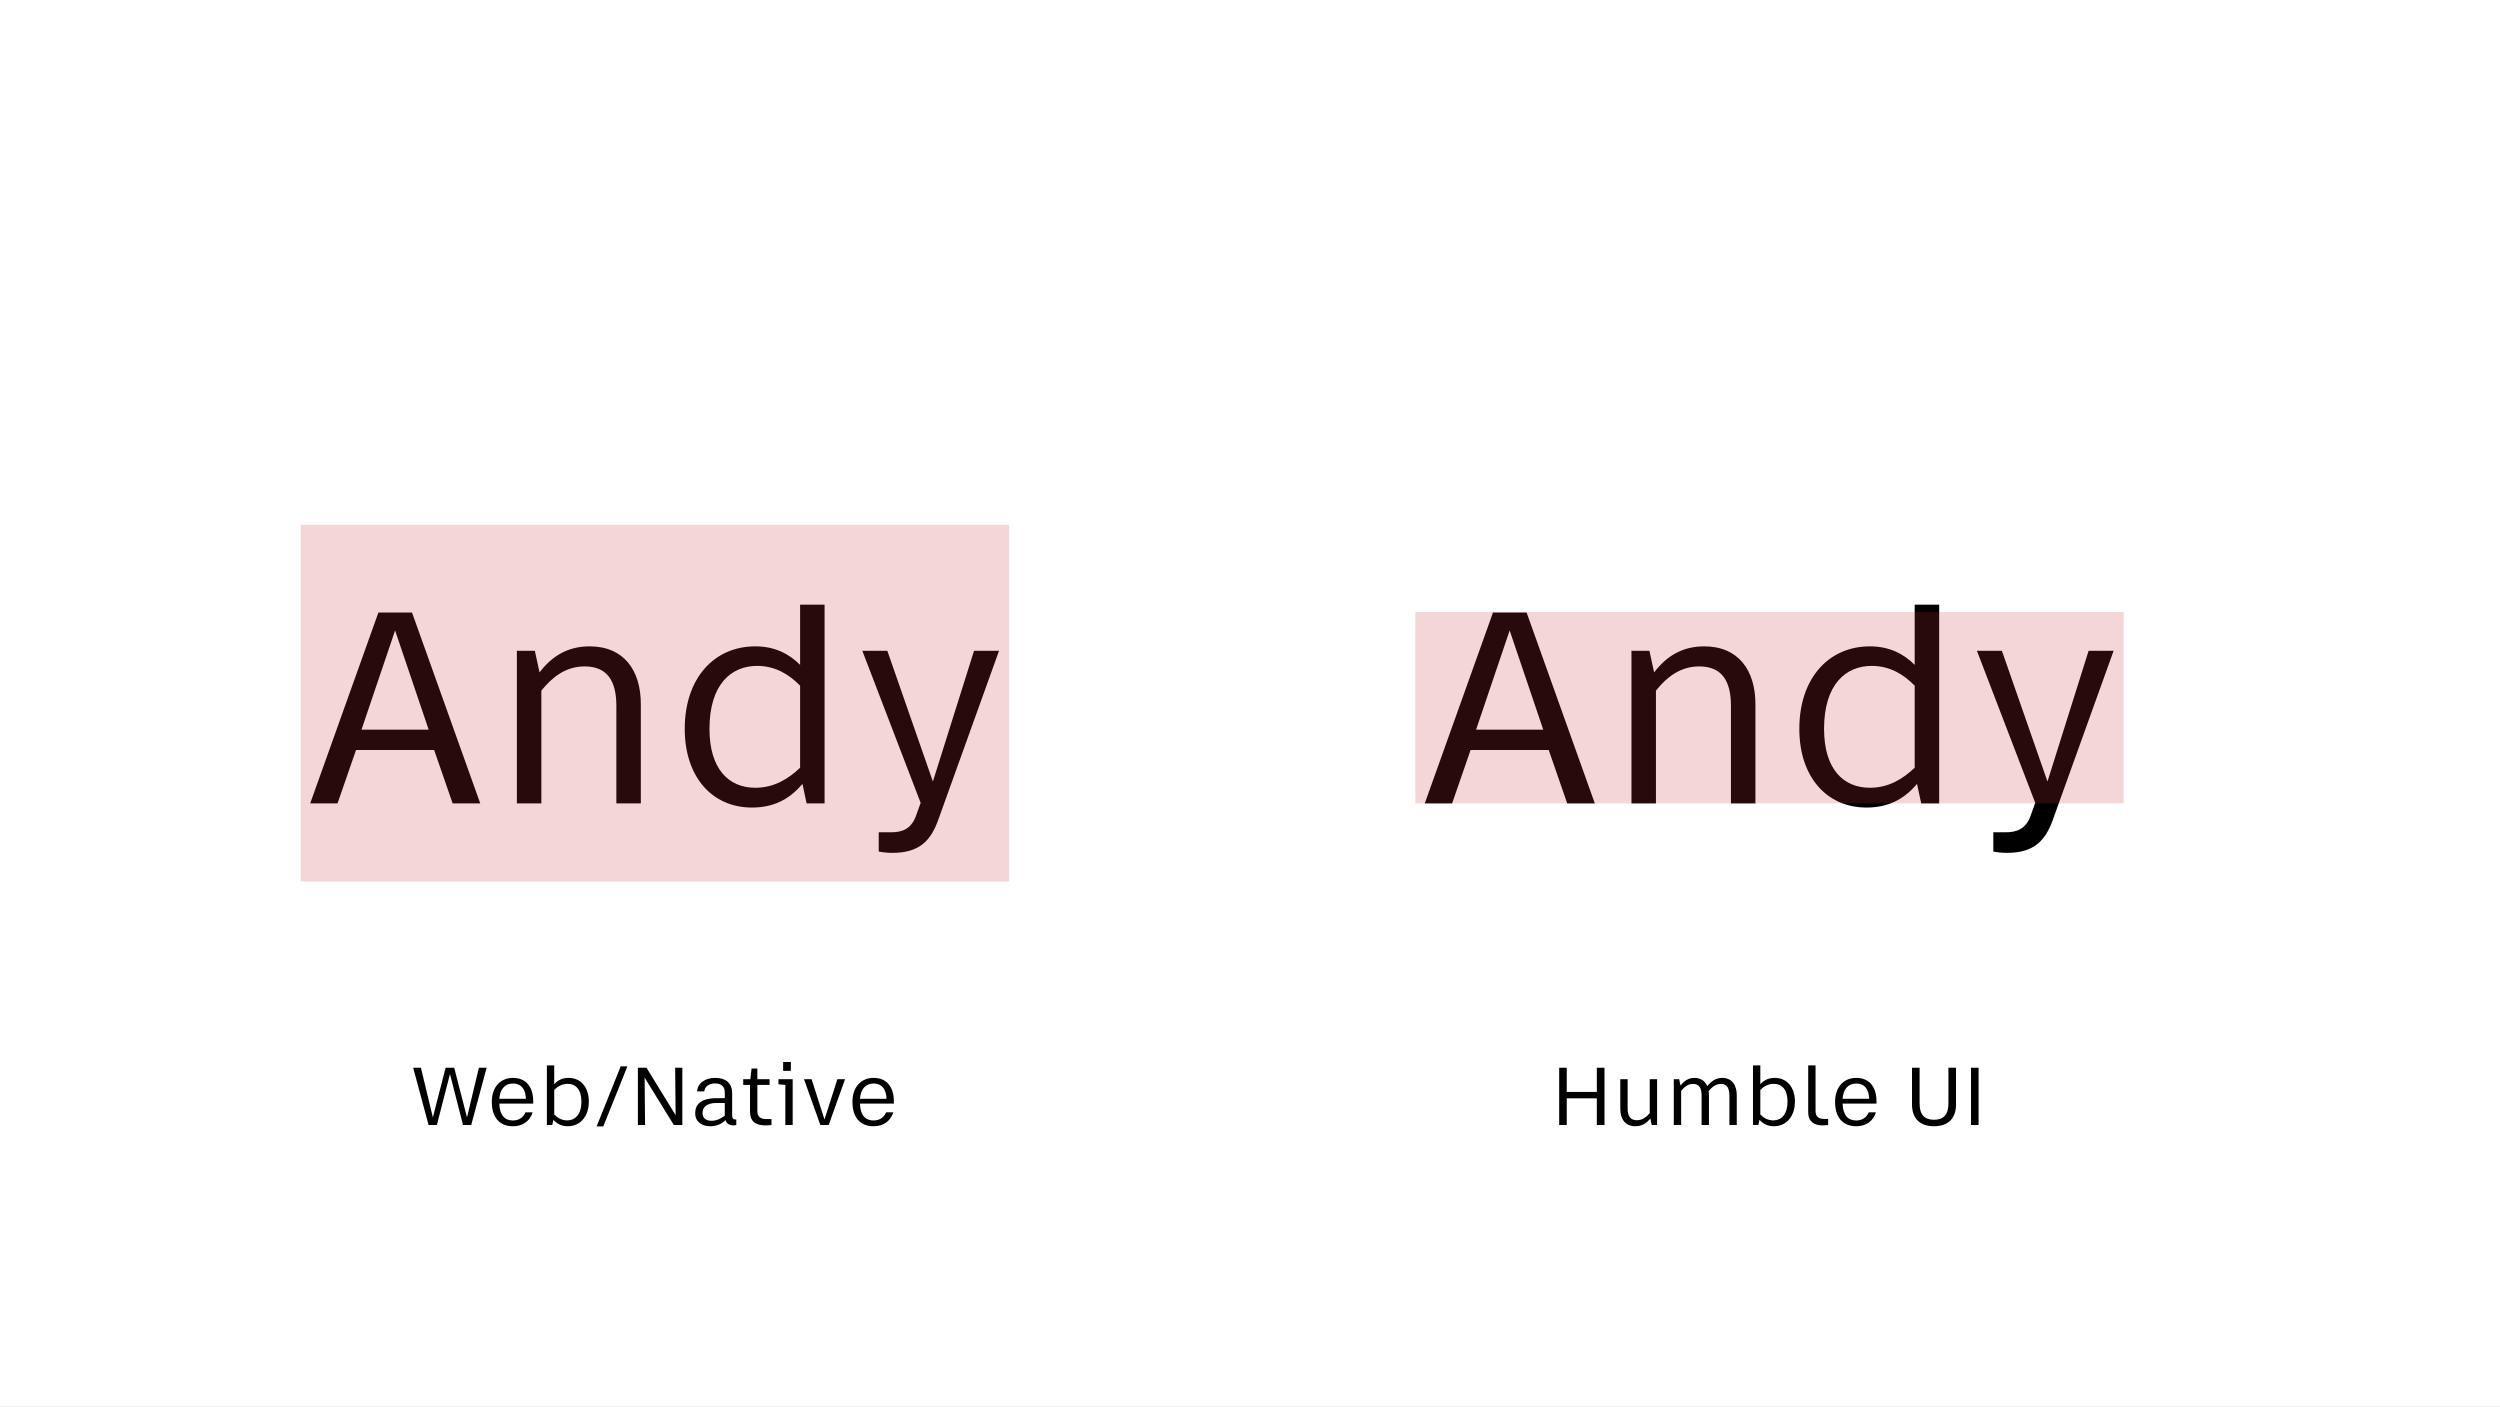
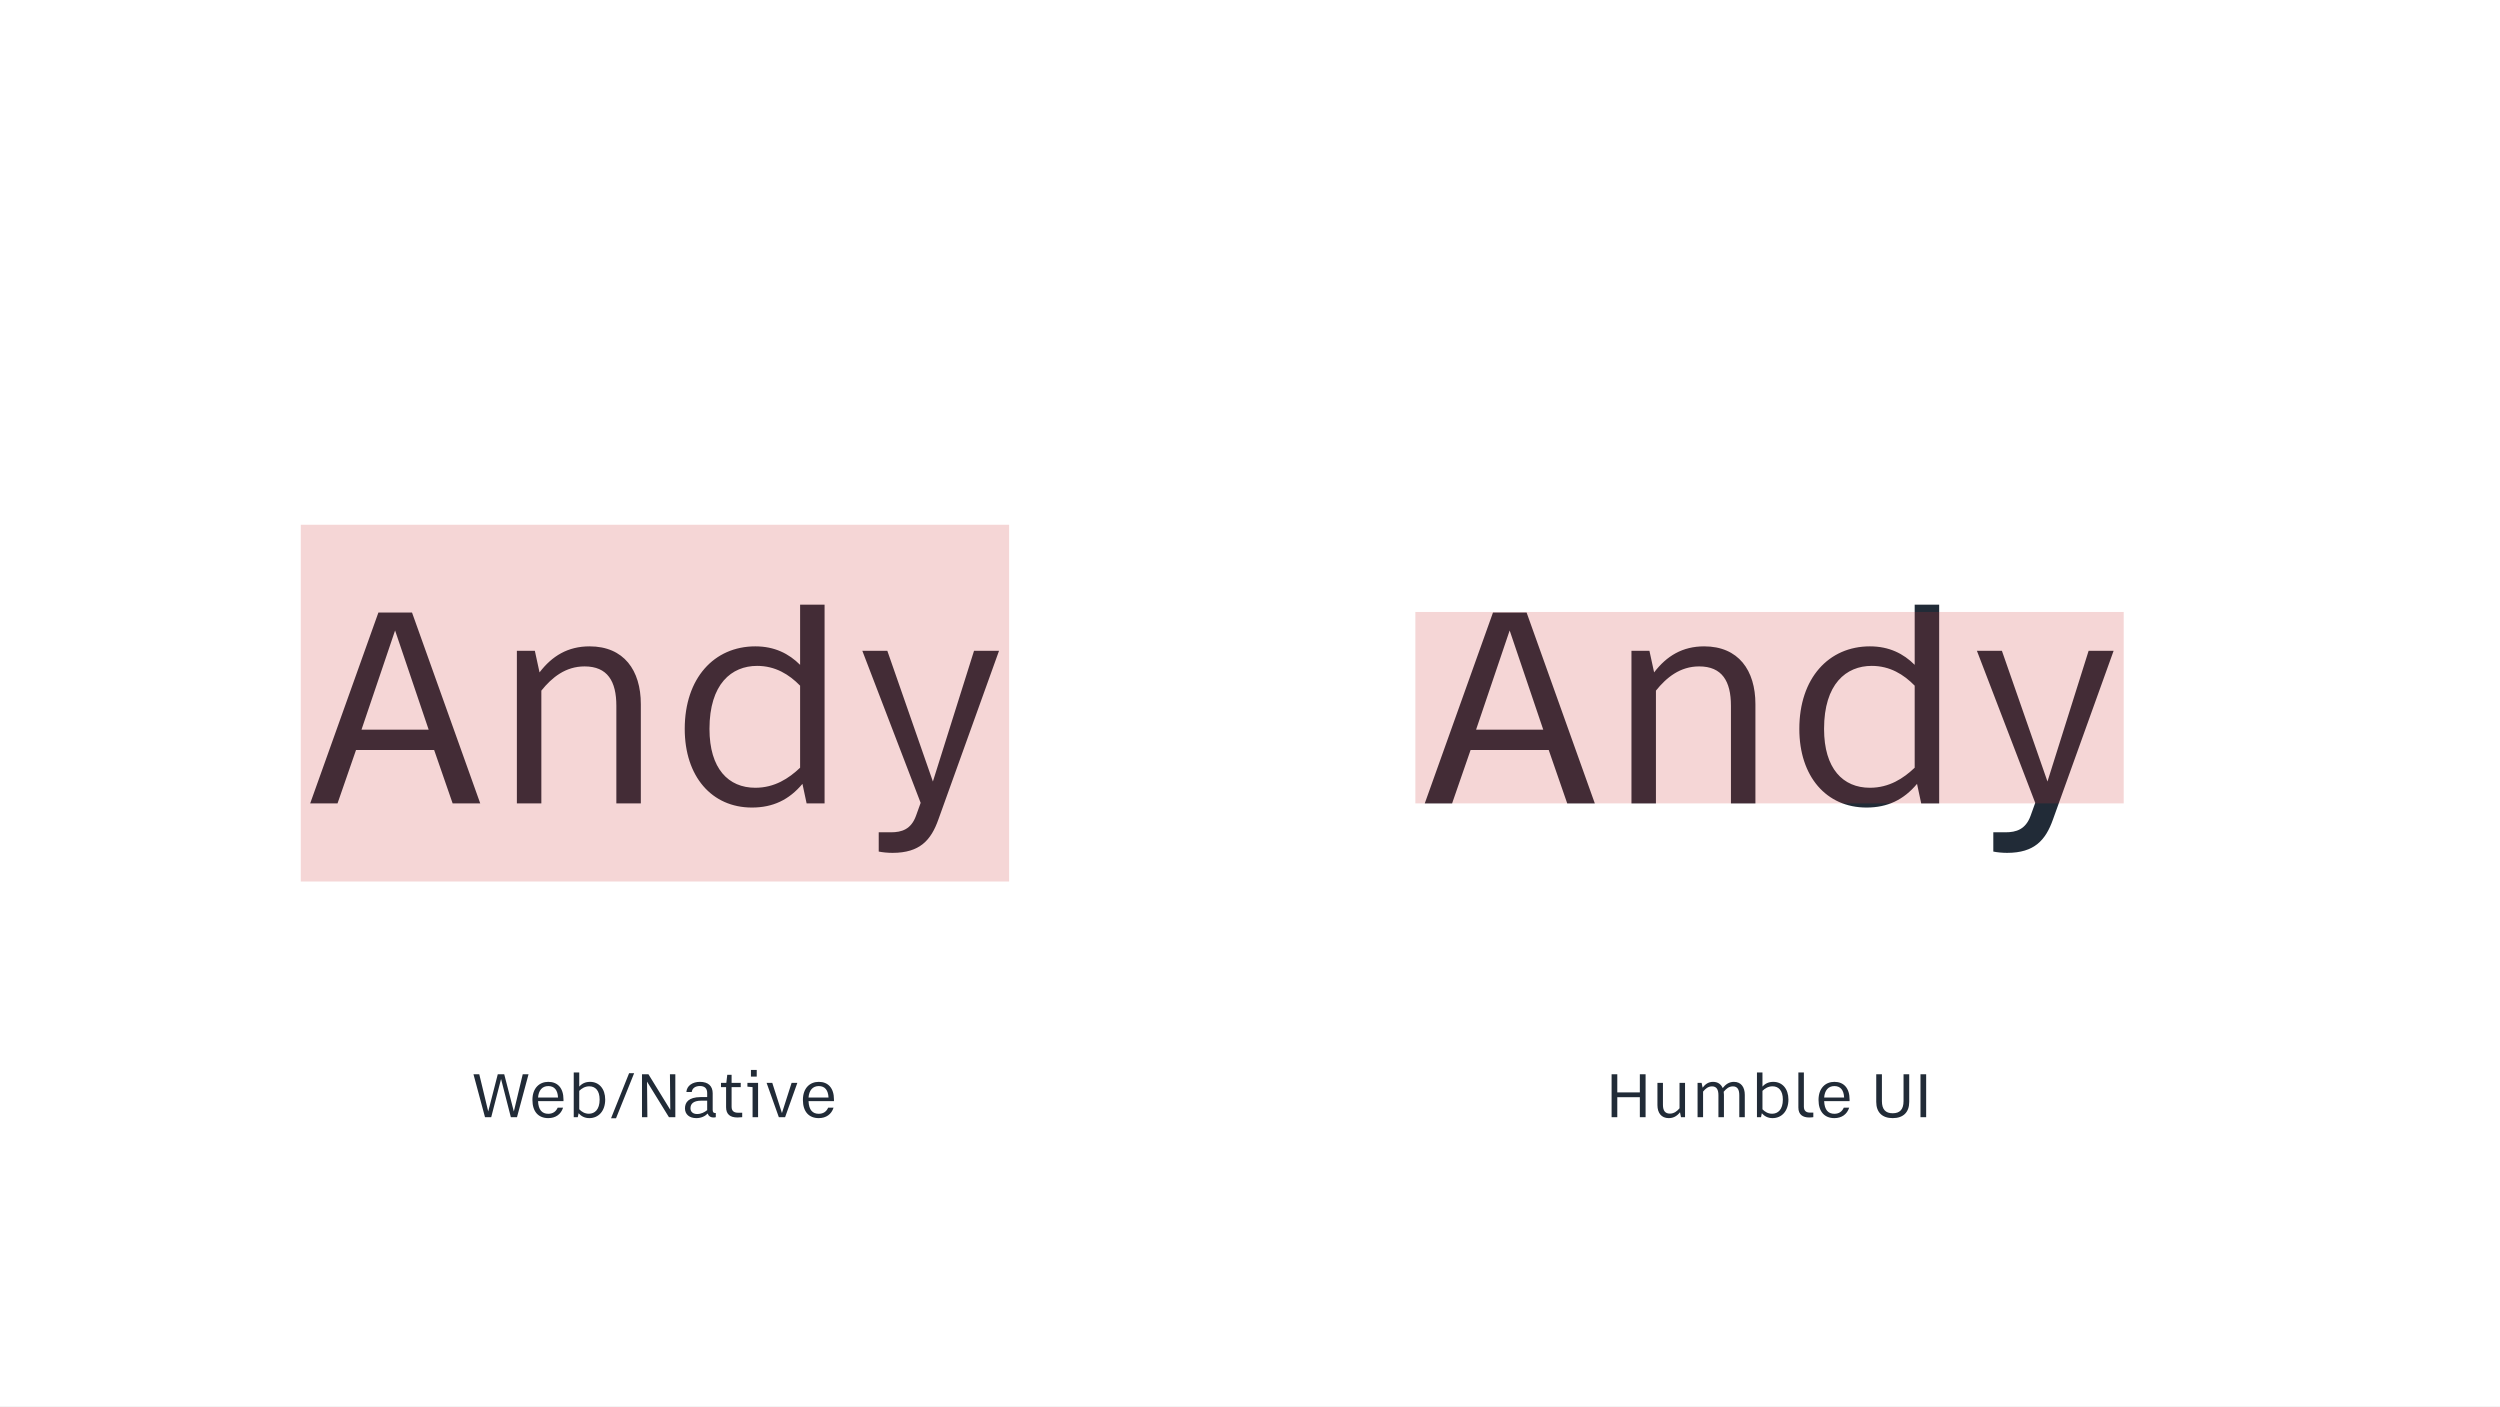
<svg xmlns="http://www.w3.org/2000/svg" width="1920" height="1080" viewBox="0 0 1920 1080" fill="none">
  <rect width="1920" height="1080" fill="white" />
-   <path d="M368.823 617L316.423 470.4H290.623L238.223 617H259.223L273.423 576H333.423L347.623 617H368.823ZM329.223 560.4H277.623L303.423 484.2L329.223 560.4ZM452.759 496.4C436.159 496.4 423.959 503.8 414.359 516.4L410.759 499.8H396.959V617H415.759V530.4C423.959 520.2 434.359 511.8 448.959 511.8C466.559 511.8 473.359 523.2 473.359 542V617H492.159V540.8C492.159 514.8 479.159 496.4 452.759 496.4ZM614.477 510.6C605.877 502 594.877 496.4 580.077 496.4C548.477 496.4 525.877 520.8 525.877 559.8C525.877 596.4 546.677 620.2 577.477 620.2C593.677 620.2 606.077 614.2 616.277 602L619.477 617H633.277V464.4H614.477V510.6ZM580.077 605C559.477 605 544.877 590.4 544.877 559.8C544.877 525.2 561.877 511.4 581.477 511.4C595.477 511.4 606.077 518 614.477 526.6V589.6C605.877 597.8 594.877 605 580.077 605ZM685.46 655C706.46 655 715.06 645.2 720.66 629.4L767.26 499.8H748.06L716.46 600.2L681.46 499.8H662.26L707.06 616.6L703.46 626.6C699.66 637 692.46 639.2 684.26 639.2H674.86V654C677.66 654.6 681.86 655 685.46 655Z" fill="black" />
-   <path d="M1224.82 617L1172.42 470.4H1146.62L1094.22 617H1115.22L1129.42 576H1189.42L1203.62 617H1224.82ZM1185.22 560.4H1133.62L1159.42 484.2L1185.22 560.4ZM1308.76 496.4C1292.16 496.4 1279.96 503.8 1270.36 516.4L1266.76 499.8H1252.96V617H1271.76V530.4C1279.96 520.2 1290.36 511.8 1304.96 511.8C1322.56 511.8 1329.36 523.2 1329.36 542V617H1348.16V540.8C1348.16 514.8 1335.16 496.4 1308.76 496.4ZM1470.48 510.6C1461.88 502 1450.88 496.4 1436.08 496.4C1404.48 496.4 1381.88 520.8 1381.88 559.8C1381.88 596.4 1402.68 620.2 1433.48 620.2C1449.68 620.2 1462.08 614.2 1472.28 602L1475.48 617H1489.28V464.4H1470.48V510.6ZM1436.08 605C1415.48 605 1400.88 590.4 1400.88 559.8C1400.88 525.2 1417.88 511.4 1437.48 511.4C1451.48 511.4 1462.08 518 1470.48 526.6V589.6C1461.88 597.8 1450.88 605 1436.08 605ZM1541.46 655C1562.46 655 1571.06 645.2 1576.66 629.4L1623.26 499.8H1604.06L1572.46 600.2L1537.46 499.8H1518.26L1563.06 616.6L1559.46 626.6C1555.66 637 1548.46 639.2 1540.26 639.2H1530.86V654C1533.66 654.6 1537.86 655 1541.46 655Z" fill="black" />
+   <path d="M368.823 617L316.423 470.4H290.623L238.223 617H259.223L273.423 576H333.423L347.623 617H368.823ZM329.223 560.4H277.623L303.423 484.2L329.223 560.4ZM452.759 496.4C436.159 496.4 423.959 503.8 414.359 516.4L410.759 499.8H396.959V617H415.759V530.4C423.959 520.2 434.359 511.8 448.959 511.8C466.559 511.8 473.359 523.2 473.359 542V617H492.159V540.8C492.159 514.8 479.159 496.4 452.759 496.4ZM614.477 510.6C605.877 502 594.877 496.4 580.077 496.4C548.477 496.4 525.877 520.8 525.877 559.8C525.877 596.4 546.677 620.2 577.477 620.2C593.677 620.2 606.077 614.2 616.277 602L619.477 617H633.277V464.4H614.477V510.6ZM580.077 605C559.477 605 544.877 590.4 544.877 559.8C544.877 525.2 561.877 511.4 581.477 511.4C595.477 511.4 606.077 518 614.477 526.6V589.6C605.877 597.8 594.877 605 580.077 605ZM685.46 655C706.46 655 715.06 645.2 720.66 629.4L767.26 499.8H748.06L716.46 600.2L681.46 499.8H662.26L707.06 616.6L703.46 626.6C699.66 637 692.46 639.2 684.26 639.2H674.86V654C677.66 654.6 681.86 655 685.46 655Z" fill="#212B37" />
+   <path d="M1224.82 617L1172.42 470.4H1146.62L1094.22 617H1115.22L1129.42 576H1189.42L1203.62 617H1224.82ZM1185.22 560.4H1133.62L1159.42 484.2L1185.22 560.4ZM1308.76 496.4C1292.16 496.4 1279.96 503.8 1270.36 516.4L1266.76 499.8H1252.96V617H1271.76V530.4C1279.96 520.2 1290.36 511.8 1304.96 511.8C1322.56 511.8 1329.36 523.2 1329.36 542V617H1348.16V540.8C1348.16 514.8 1335.16 496.4 1308.76 496.4ZM1470.48 510.6C1461.88 502 1450.88 496.4 1436.08 496.4C1404.48 496.4 1381.88 520.8 1381.88 559.8C1381.88 596.4 1402.68 620.2 1433.48 620.2C1449.68 620.2 1462.08 614.2 1472.28 602L1475.48 617H1489.28V464.4H1470.48V510.6ZM1436.08 605C1415.48 605 1400.88 590.4 1400.88 559.8C1400.88 525.2 1417.88 511.4 1437.48 511.4C1451.48 511.4 1462.08 518 1470.48 526.6V589.6C1461.88 597.8 1450.88 605 1436.08 605ZM1541.46 655C1562.46 655 1571.06 645.2 1576.66 629.4L1623.26 499.8H1604.06L1572.46 600.2L1537.46 499.8H1518.26L1563.06 616.6L1559.46 626.6C1555.66 637 1548.46 639.2 1540.26 639.2H1530.86V654C1533.66 654.6 1537.86 655 1541.46 655Z" fill="#212B37" />
  <rect opacity="0.2" x="231" y="403" width="544" height="274" fill="#CC3333" />
  <rect opacity="0.2" x="1087" y="470" width="544" height="147" fill="#CC3333" />
-   <path d="M335.503 864L345.583 824.88L355.603 864H361.903L373.723 820.02H367.783L358.663 858.18L348.823 820.02H342.223L332.443 858.18L323.263 820.02H317.323L329.143 864H335.503ZM409.503 845.94C409.503 834.12 403.503 827.82 393.963 827.82C384.783 827.82 377.703 834.24 377.703 846.36C377.703 858.36 383.883 864.96 393.903 864.96C401.523 864.96 406.923 861 409.083 854.28H403.563C401.763 858.3 398.583 860.52 393.903 860.52C387.603 860.52 383.823 856.56 383.463 847.56H409.503V845.94ZM383.463 843.9C384.003 836.7 387.543 832.14 393.963 832.14C400.263 832.14 403.563 836.34 403.923 843.9H383.463ZM436.744 827.82C432.184 827.82 428.584 829.38 425.644 832.68V818.22H420.004V864H424.144L424.984 859.98C427.684 862.98 431.164 864.96 435.964 864.96C445.444 864.96 452.224 857.64 452.224 845.94C452.224 834.96 445.984 827.82 436.744 827.82ZM435.544 860.46C431.344 860.46 428.104 858.48 425.644 855.9V837C428.224 834.54 431.524 832.38 435.964 832.38C442.144 832.38 446.524 836.76 446.524 845.94C446.524 856.32 441.424 860.46 435.544 860.46ZM481.859 818.94H476.699L458.219 865.08H463.319L481.859 818.94ZM495.418 864L495.058 827.58L517.498 864H524.038V820.02H518.518L518.878 856.44L496.498 820.02H489.898V864H495.418ZM564.807 859.74C562.887 859.74 562.287 858.54 562.287 856.32V839.52C562.287 832.32 557.967 827.82 549.207 827.82C541.587 827.82 535.767 831.84 535.347 838.2H540.867C541.287 834.3 544.587 832.08 549.207 832.08C554.187 832.08 556.647 834.66 556.647 839.22V843.36L549.807 843.42C537.687 843.54 533.907 848.7 533.907 855C533.907 861.06 538.407 864.96 545.487 864.96C550.647 864.96 554.607 862.92 557.187 860.22C557.847 862.56 559.887 864.3 563.127 864.3C563.967 864.3 564.807 864.24 565.467 864V859.74H564.807ZM539.547 854.88C539.547 850.68 542.067 847.08 550.647 847.08H556.647V856.44L556.707 856.74C553.947 858.9 550.587 860.76 546.327 860.76C542.187 860.76 539.547 858.54 539.547 854.88ZM588.316 859.44C583.936 859.44 581.656 857.58 581.656 853.26V833.22H591.016V828.84H581.656V820.62H577.216L576.256 828.84H570.796V833.22H576.016V853.74C576.016 861.06 580.156 864.3 587.716 864.3C589.336 864.3 591.136 864.18 592.516 864V859.44H588.316ZM601.456 815.64V822.42H607.396V815.64H601.456ZM608.776 828.84H597.856V832.74L603.136 833.22V864H608.776V828.84ZM636.445 864L648.985 828.84H643.105L633.205 859.8L623.305 828.84H617.485L630.025 864H636.445ZM686.476 845.94C686.476 834.12 680.476 827.82 670.936 827.82C661.756 827.82 654.676 834.24 654.676 846.36C654.676 858.36 660.856 864.96 670.876 864.96C678.496 864.96 683.896 861 686.056 854.28H680.536C678.736 858.3 675.556 860.52 670.876 860.52C664.576 860.52 660.796 856.56 660.436 847.56H686.476V845.94ZM660.436 843.9C660.976 836.7 664.516 832.14 670.936 832.14C677.236 832.14 680.536 836.34 680.896 843.9H660.436Z" fill="black" />
-   <path d="M1203.27 864V843.54H1226.37V864H1232.25V820.02H1226.37V838.62H1203.27V820.02H1197.45V864H1203.27ZM1267 854.88C1264.6 857.76 1261.42 860.34 1257.16 860.34C1252.48 860.34 1250.02 857.58 1250.02 851.4V828.84H1244.38V851.64C1244.38 859.5 1248.28 864.96 1255.96 864.96C1260.88 864.96 1264.48 862.74 1267.48 858.96L1268.5 864H1272.64V828.84H1267V854.88ZM1322.67 827.82C1317.69 827.82 1314.15 830.46 1311.21 834.18C1309.53 830.28 1306.23 827.82 1301.31 827.82C1296.75 827.82 1293.45 830.04 1290.63 833.76L1289.61 828.84H1285.47V864H1291.11V837.78C1293.45 834.9 1296.33 832.44 1300.29 832.44C1304.97 832.44 1306.83 835.74 1306.83 841.5V864H1312.47V841.14C1312.47 840 1312.41 838.98 1312.23 837.96C1314.63 835.08 1317.51 832.44 1321.65 832.44C1326.39 832.44 1328.19 835.8 1328.19 841.5V864H1333.83V841.14C1333.83 833.4 1330.17 827.82 1322.67 827.82ZM1363.03 827.82C1358.47 827.82 1354.87 829.38 1351.93 832.68V818.22H1346.29V864H1350.43L1351.27 859.98C1353.97 862.98 1357.45 864.96 1362.25 864.96C1371.73 864.96 1378.51 857.64 1378.51 845.94C1378.51 834.96 1372.27 827.82 1363.03 827.82ZM1361.83 860.46C1357.63 860.46 1354.39 858.48 1351.93 855.9V837C1354.51 834.54 1357.81 832.38 1362.25 832.38C1368.43 832.38 1372.81 836.76 1372.81 845.94C1372.81 856.32 1367.71 860.46 1361.83 860.46ZM1400.7 859.32C1396.92 859.32 1394.34 857.7 1394.34 853.2V818.22H1388.7V854.04C1388.64 861.6 1393.56 864.3 1399.68 864.3C1401.3 864.3 1402.44 864.18 1404 864V859.32H1400.7ZM1441.14 845.94C1441.14 834.12 1435.14 827.82 1425.6 827.82C1416.42 827.82 1409.34 834.24 1409.34 846.36C1409.34 858.36 1415.52 864.96 1425.54 864.96C1433.16 864.96 1438.56 861 1440.72 854.28H1435.2C1433.4 858.3 1430.22 860.52 1425.54 860.52C1419.24 860.52 1415.46 856.56 1415.1 847.56H1441.14V845.94ZM1415.1 843.9C1415.64 836.7 1419.18 832.14 1425.6 832.14C1431.9 832.14 1435.2 836.34 1435.56 843.9H1415.1ZM1485.29 864.96C1496.09 864.96 1502.21 859.02 1502.21 848.34V820.02H1496.39V847.56C1496.39 856.02 1492.67 859.98 1485.29 859.98C1477.97 859.98 1474.25 856.02 1474.25 847.56V820.02H1468.43V848.34C1468.43 859.02 1474.55 864.96 1485.29 864.96ZM1519.56 864V820.02H1513.74V864H1519.56Z" fill="black" />
+   <path d="M377.253 858L384.813 828.66L392.328 858H397.053L405.918 825.015H401.463L394.623 853.635L387.243 825.015H382.293L374.958 853.635L368.073 825.015H363.618L372.483 858H377.253ZM432.752 844.455C432.752 835.59 428.252 830.865 421.097 830.865C414.212 830.865 408.902 835.68 408.902 844.77C408.902 853.77 413.537 858.72 421.052 858.72C426.767 858.72 430.817 855.75 432.437 850.71H428.297C426.947 853.725 424.562 855.39 421.052 855.39C416.327 855.39 413.492 852.42 413.222 845.67H432.752V844.455ZM413.222 842.925C413.627 837.525 416.282 834.105 421.097 834.105C425.822 834.105 428.297 837.255 428.567 842.925H413.222ZM453.183 830.865C449.763 830.865 447.063 832.035 444.858 834.51V823.665H440.628V858H443.733L444.363 854.985C446.388 857.235 448.998 858.72 452.598 858.72C459.708 858.72 464.793 853.23 464.793 844.455C464.793 836.22 460.113 830.865 453.183 830.865ZM452.283 855.345C449.133 855.345 446.703 853.86 444.858 851.925V837.75C446.793 835.905 449.268 834.285 452.598 834.285C457.233 834.285 460.518 837.57 460.518 844.455C460.518 852.24 456.693 855.345 452.283 855.345ZM487.019 824.205H483.149L469.289 858.81H473.114L487.019 824.205ZM497.188 858L496.918 830.685L513.748 858H518.653V825.015H514.513L514.783 852.33L497.998 825.015H493.048V858H497.188ZM549.23 854.805C547.79 854.805 547.34 853.905 547.34 852.24V839.64C547.34 834.24 544.1 830.865 537.53 830.865C531.815 830.865 527.45 833.88 527.135 838.65H531.275C531.59 835.725 534.065 834.06 537.53 834.06C541.265 834.06 543.11 835.995 543.11 839.415V842.52L537.98 842.565C528.89 842.655 526.055 846.525 526.055 851.25C526.055 855.795 529.43 858.72 534.74 858.72C538.61 858.72 541.58 857.19 543.515 855.165C544.01 856.92 545.54 858.225 547.97 858.225C548.6 858.225 549.23 858.18 549.725 858V854.805H549.23ZM530.285 851.16C530.285 848.01 532.175 845.31 538.61 845.31H543.11V852.33L543.155 852.555C541.085 854.175 538.565 855.57 535.37 855.57C532.265 855.57 530.285 853.905 530.285 851.16ZM566.862 854.58C563.577 854.58 561.867 853.185 561.867 849.945V834.915H568.887V831.63H561.867V825.465H558.537L557.817 831.63H553.722V834.915H557.637V850.305C557.637 855.795 560.742 858.225 566.412 858.225C567.627 858.225 568.977 858.135 570.012 858V854.58H566.862ZM576.717 821.73V826.815H581.172V821.73H576.717ZM582.207 831.63H574.017V834.555L577.977 834.915V858H582.207V831.63ZM602.959 858L612.364 831.63H607.954L600.529 854.85L593.104 831.63H588.739L598.144 858H602.959ZM640.482 844.455C640.482 835.59 635.982 830.865 628.827 830.865C621.942 830.865 616.632 835.68 616.632 844.77C616.632 853.77 621.267 858.72 628.782 858.72C634.497 858.72 638.547 855.75 640.167 850.71H636.027C634.677 853.725 632.292 855.39 628.782 855.39C624.057 855.39 621.222 852.42 620.952 845.67H640.482V844.455ZM620.952 842.925C621.357 837.525 624.012 834.105 628.827 834.105C633.552 834.105 636.027 837.255 636.297 842.925H620.952Z" fill="#212B37" />
+   <path d="M1242.08 858V842.655H1259.4V858H1263.81V825.015H1259.4V838.965H1242.08V825.015H1237.71V858H1242.08ZM1289.88 851.16C1288.08 853.32 1285.69 855.255 1282.5 855.255C1278.99 855.255 1277.14 853.185 1277.14 848.55V831.63H1272.91V848.73C1272.91 854.625 1275.84 858.72 1281.6 858.72C1285.29 858.72 1287.99 857.055 1290.24 854.22L1291 858H1294.11V831.63H1289.88V851.16ZM1331.63 830.865C1327.89 830.865 1325.24 832.845 1323.03 835.635C1321.77 832.71 1319.3 830.865 1315.61 830.865C1312.19 830.865 1309.71 832.53 1307.6 835.32L1306.83 831.63H1303.73V858H1307.96V838.335C1309.71 836.175 1311.87 834.33 1314.84 834.33C1318.35 834.33 1319.75 836.805 1319.75 841.125V858H1323.98V840.855C1323.98 840 1323.93 839.235 1323.8 838.47C1325.6 836.31 1327.76 834.33 1330.86 834.33C1334.42 834.33 1335.77 836.85 1335.77 841.125V858H1340V840.855C1340 835.05 1337.25 830.865 1331.63 830.865ZM1361.9 830.865C1358.48 830.865 1355.78 832.035 1353.57 834.51V823.665H1349.34V858H1352.45L1353.08 854.985C1355.1 857.235 1357.71 858.72 1361.31 858.72C1368.42 858.72 1373.51 853.23 1373.51 844.455C1373.51 836.22 1368.83 830.865 1361.9 830.865ZM1361 855.345C1357.85 855.345 1355.42 853.86 1353.57 851.925V837.75C1355.51 835.905 1357.98 834.285 1361.31 834.285C1365.95 834.285 1369.23 837.57 1369.23 844.455C1369.23 852.24 1365.41 855.345 1361 855.345ZM1390.15 854.49C1387.32 854.49 1385.38 853.275 1385.38 849.9V823.665H1381.15V850.53C1381.11 856.2 1384.8 858.225 1389.39 858.225C1390.6 858.225 1391.46 858.135 1392.63 858V854.49H1390.15ZM1420.48 844.455C1420.48 835.59 1415.98 830.865 1408.82 830.865C1401.94 830.865 1396.63 835.68 1396.63 844.77C1396.63 853.77 1401.26 858.72 1408.78 858.72C1414.49 858.72 1418.54 855.75 1420.16 850.71H1416.02C1414.67 853.725 1412.29 855.39 1408.78 855.39C1404.05 855.39 1401.22 852.42 1400.95 845.67H1420.48V844.455ZM1400.95 842.925C1401.35 837.525 1404.01 834.105 1408.82 834.105C1413.55 834.105 1416.02 837.255 1416.29 842.925H1400.95ZM1453.59 858.72C1461.69 858.72 1466.28 854.265 1466.28 846.255V825.015H1461.92V845.67C1461.92 852.015 1459.13 854.985 1453.59 854.985C1448.1 854.985 1445.31 852.015 1445.31 845.67V825.015H1440.95V846.255C1440.95 854.265 1445.54 858.72 1453.59 858.72ZM1479.29 858V825.015H1474.93V858H1479.29Z" fill="#212B37" />
</svg>
